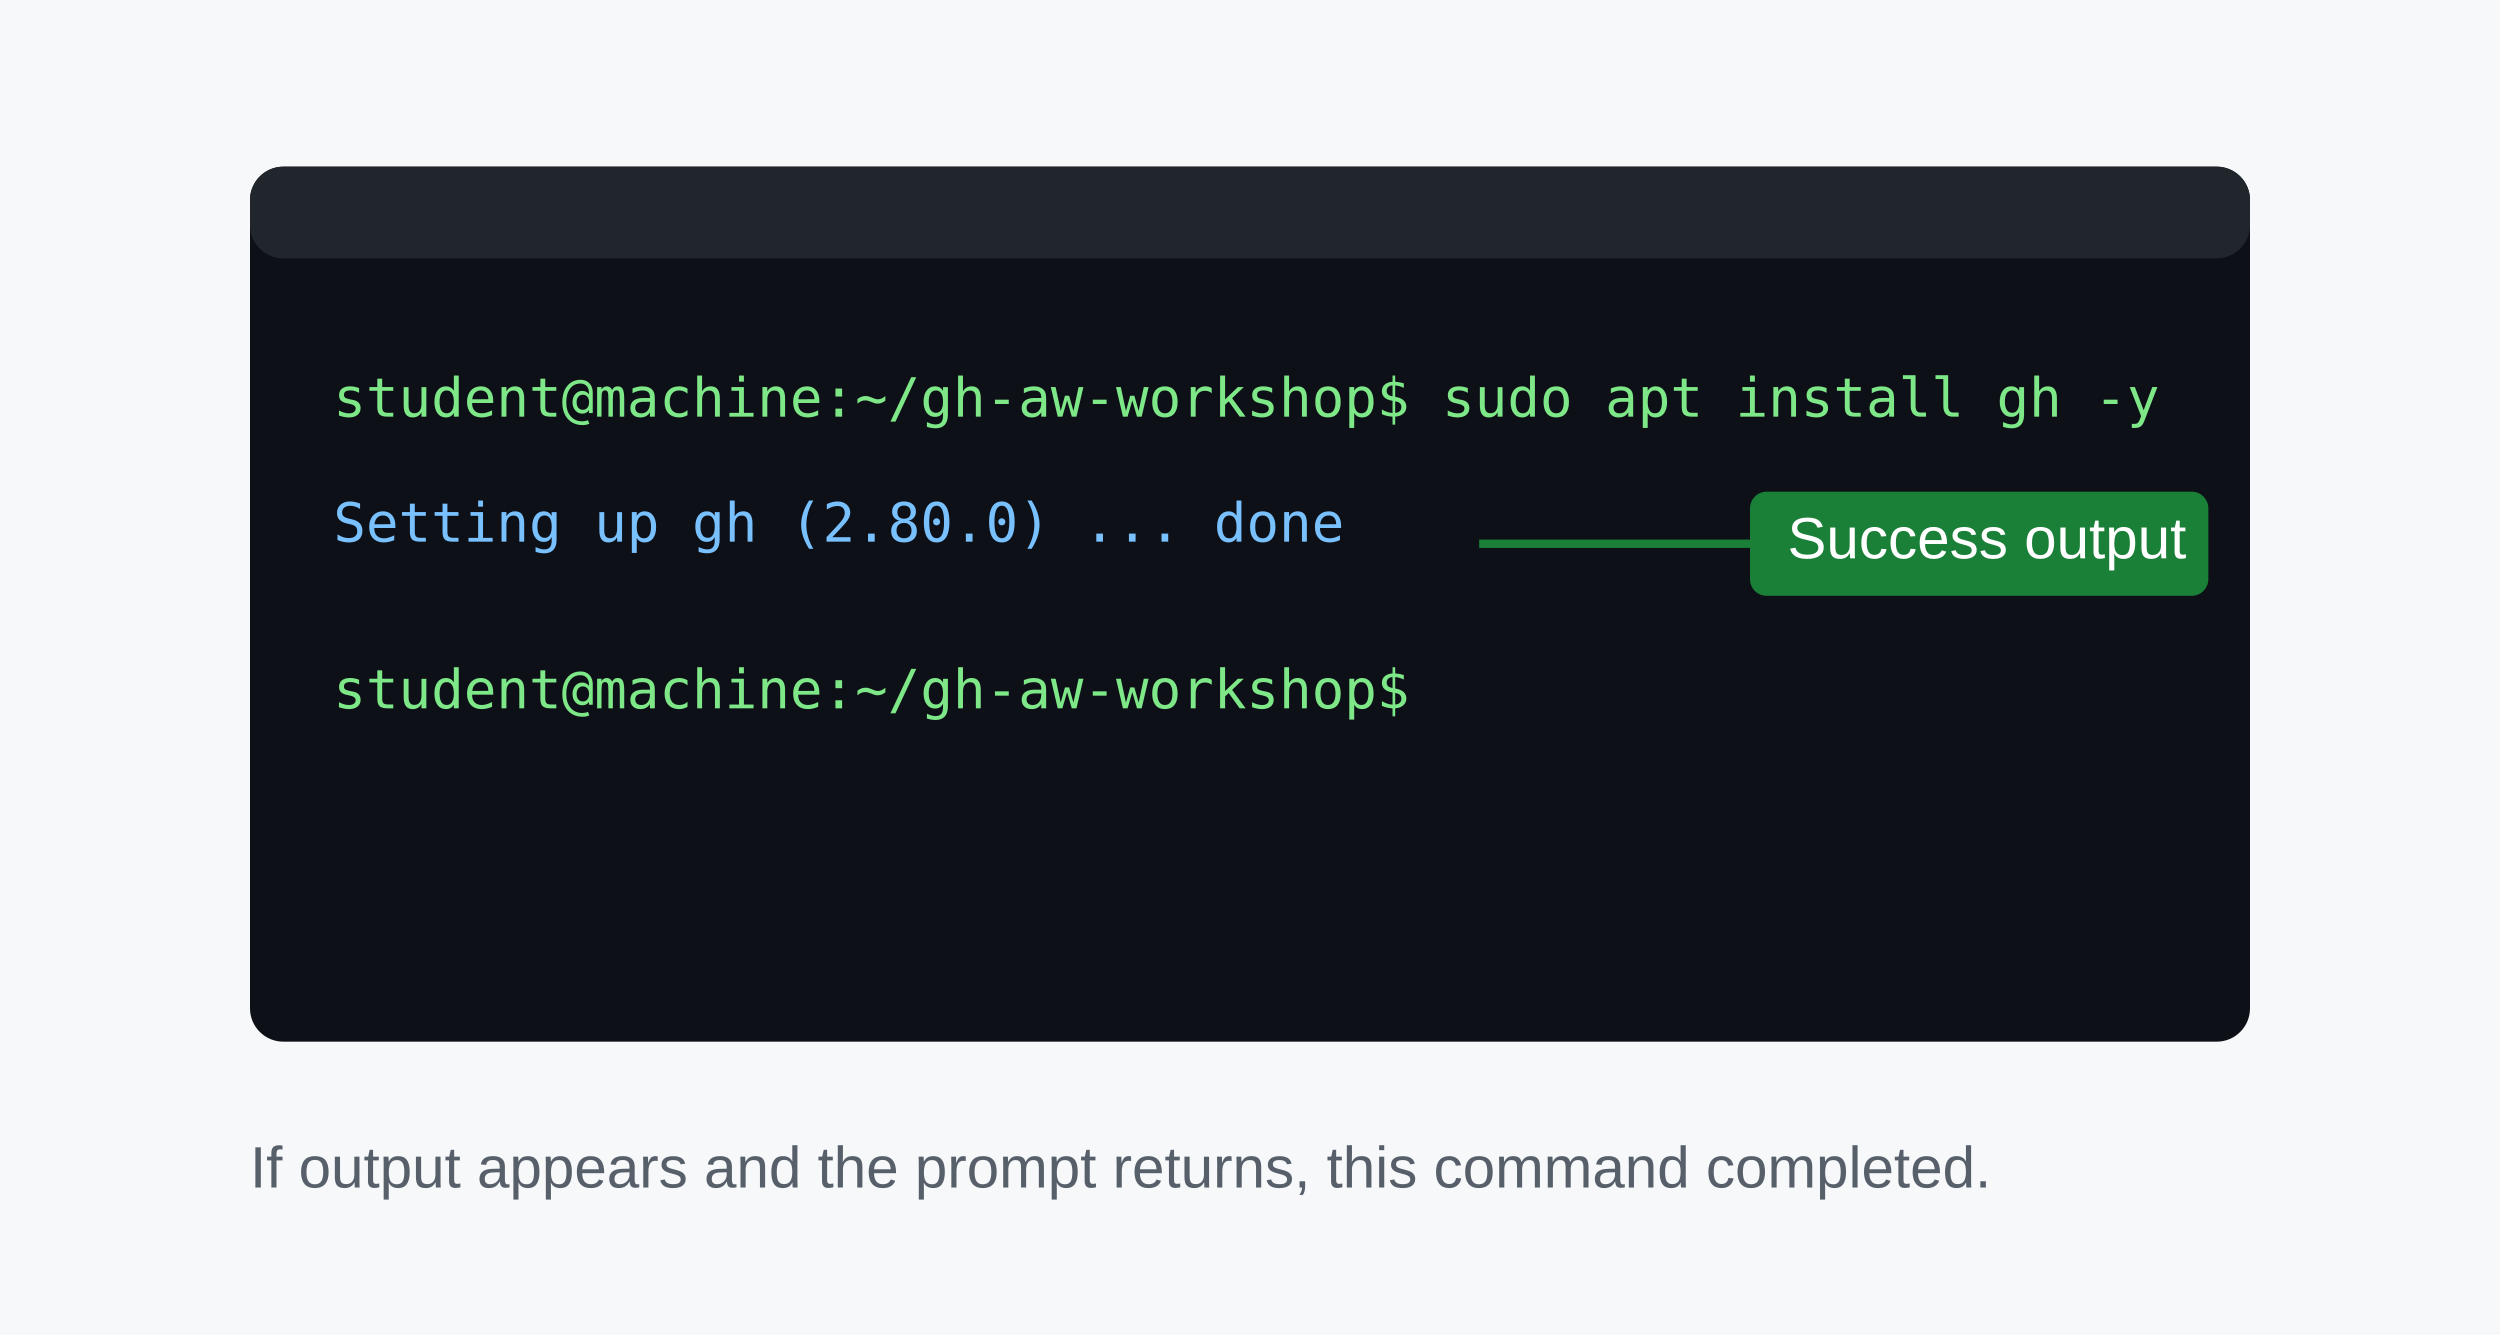
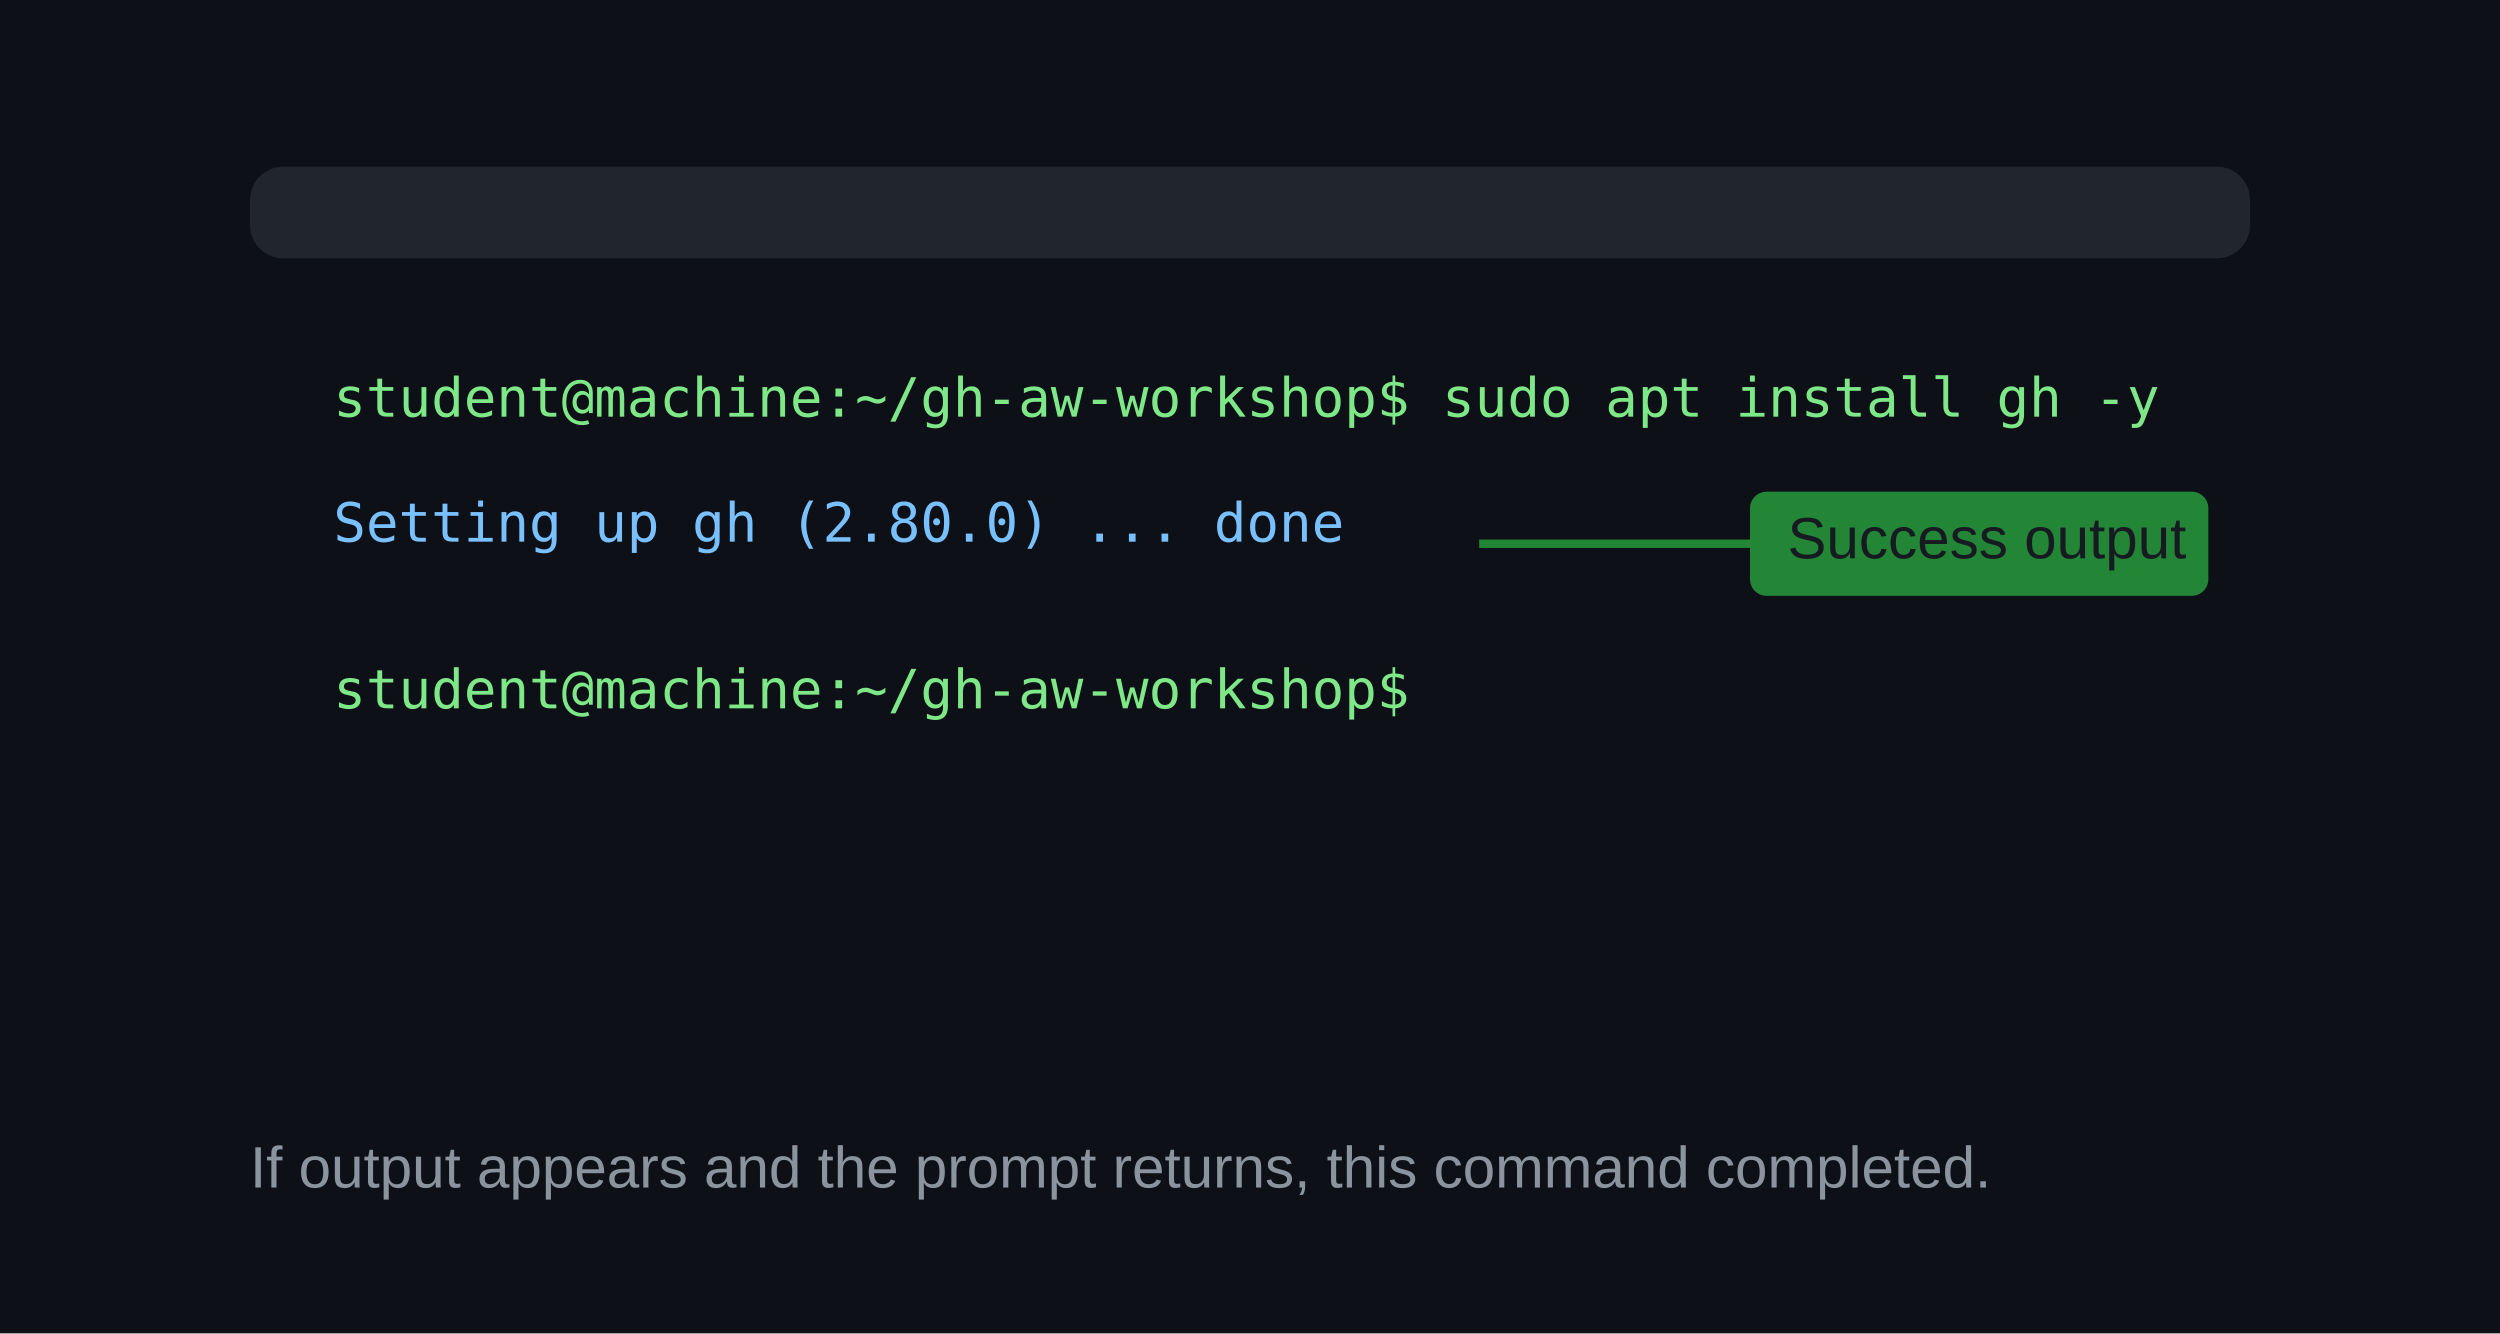
<svg xmlns="http://www.w3.org/2000/svg" width="1200" height="640" viewBox="0 0 1200 640" role="img" aria-label="Terminal success example for sudo apt install gh -y">
-   <rect width="1200" height="640" fill="#f6f8fa" />
+   <rect width="1200" height="640" fill="#0d1117" />
  <rect x="120" y="80" width="960" height="420" rx="16" fill="#0d1117" />
  <rect x="120" y="80" width="960" height="44" rx="16" fill="#21262d" />
  <text x="160" y="200" fill="#7ee787" font-family="monospace" font-size="26">student@machine:~/gh-aw-workshop$ sudo apt install gh -y</text>
  <text x="160" y="260" fill="#79c0ff" font-family="monospace" font-size="26">Setting up gh (2.80.0) ... done</text>
  <text x="160" y="340" fill="#7ee787" font-family="monospace" font-size="26">student@machine:~/gh-aw-workshop$</text>
-   <rect x="840" y="236" width="220" height="50" rx="8" fill="#1a7f37" />
-   <text x="858" y="268" fill="#ffffff" font-family="Arial, sans-serif" font-size="28">Success output</text>
-   <line x1="840" y1="261" x2="710" y2="261" stroke="#1a7f37" stroke-width="4" />
-   <text x="120" y="570" fill="#57606a" font-family="Arial, sans-serif" font-size="28">If output appears and the prompt returns, this command completed.</text>
+   <rect x="840" y="236" width="220" height="50" rx="8" fill="#238636" />
+   <text x="858" y="268" fill="#161b22" font-family="Arial, sans-serif" font-size="28">Success output</text>
+   <line x1="840" y1="261" x2="710" y2="261" stroke="#238636" stroke-width="4" />
+   <text x="120" y="570" fill="#8b949e" font-family="Arial, sans-serif" font-size="28">If output appears and the prompt returns, this command completed.</text>
</svg>
